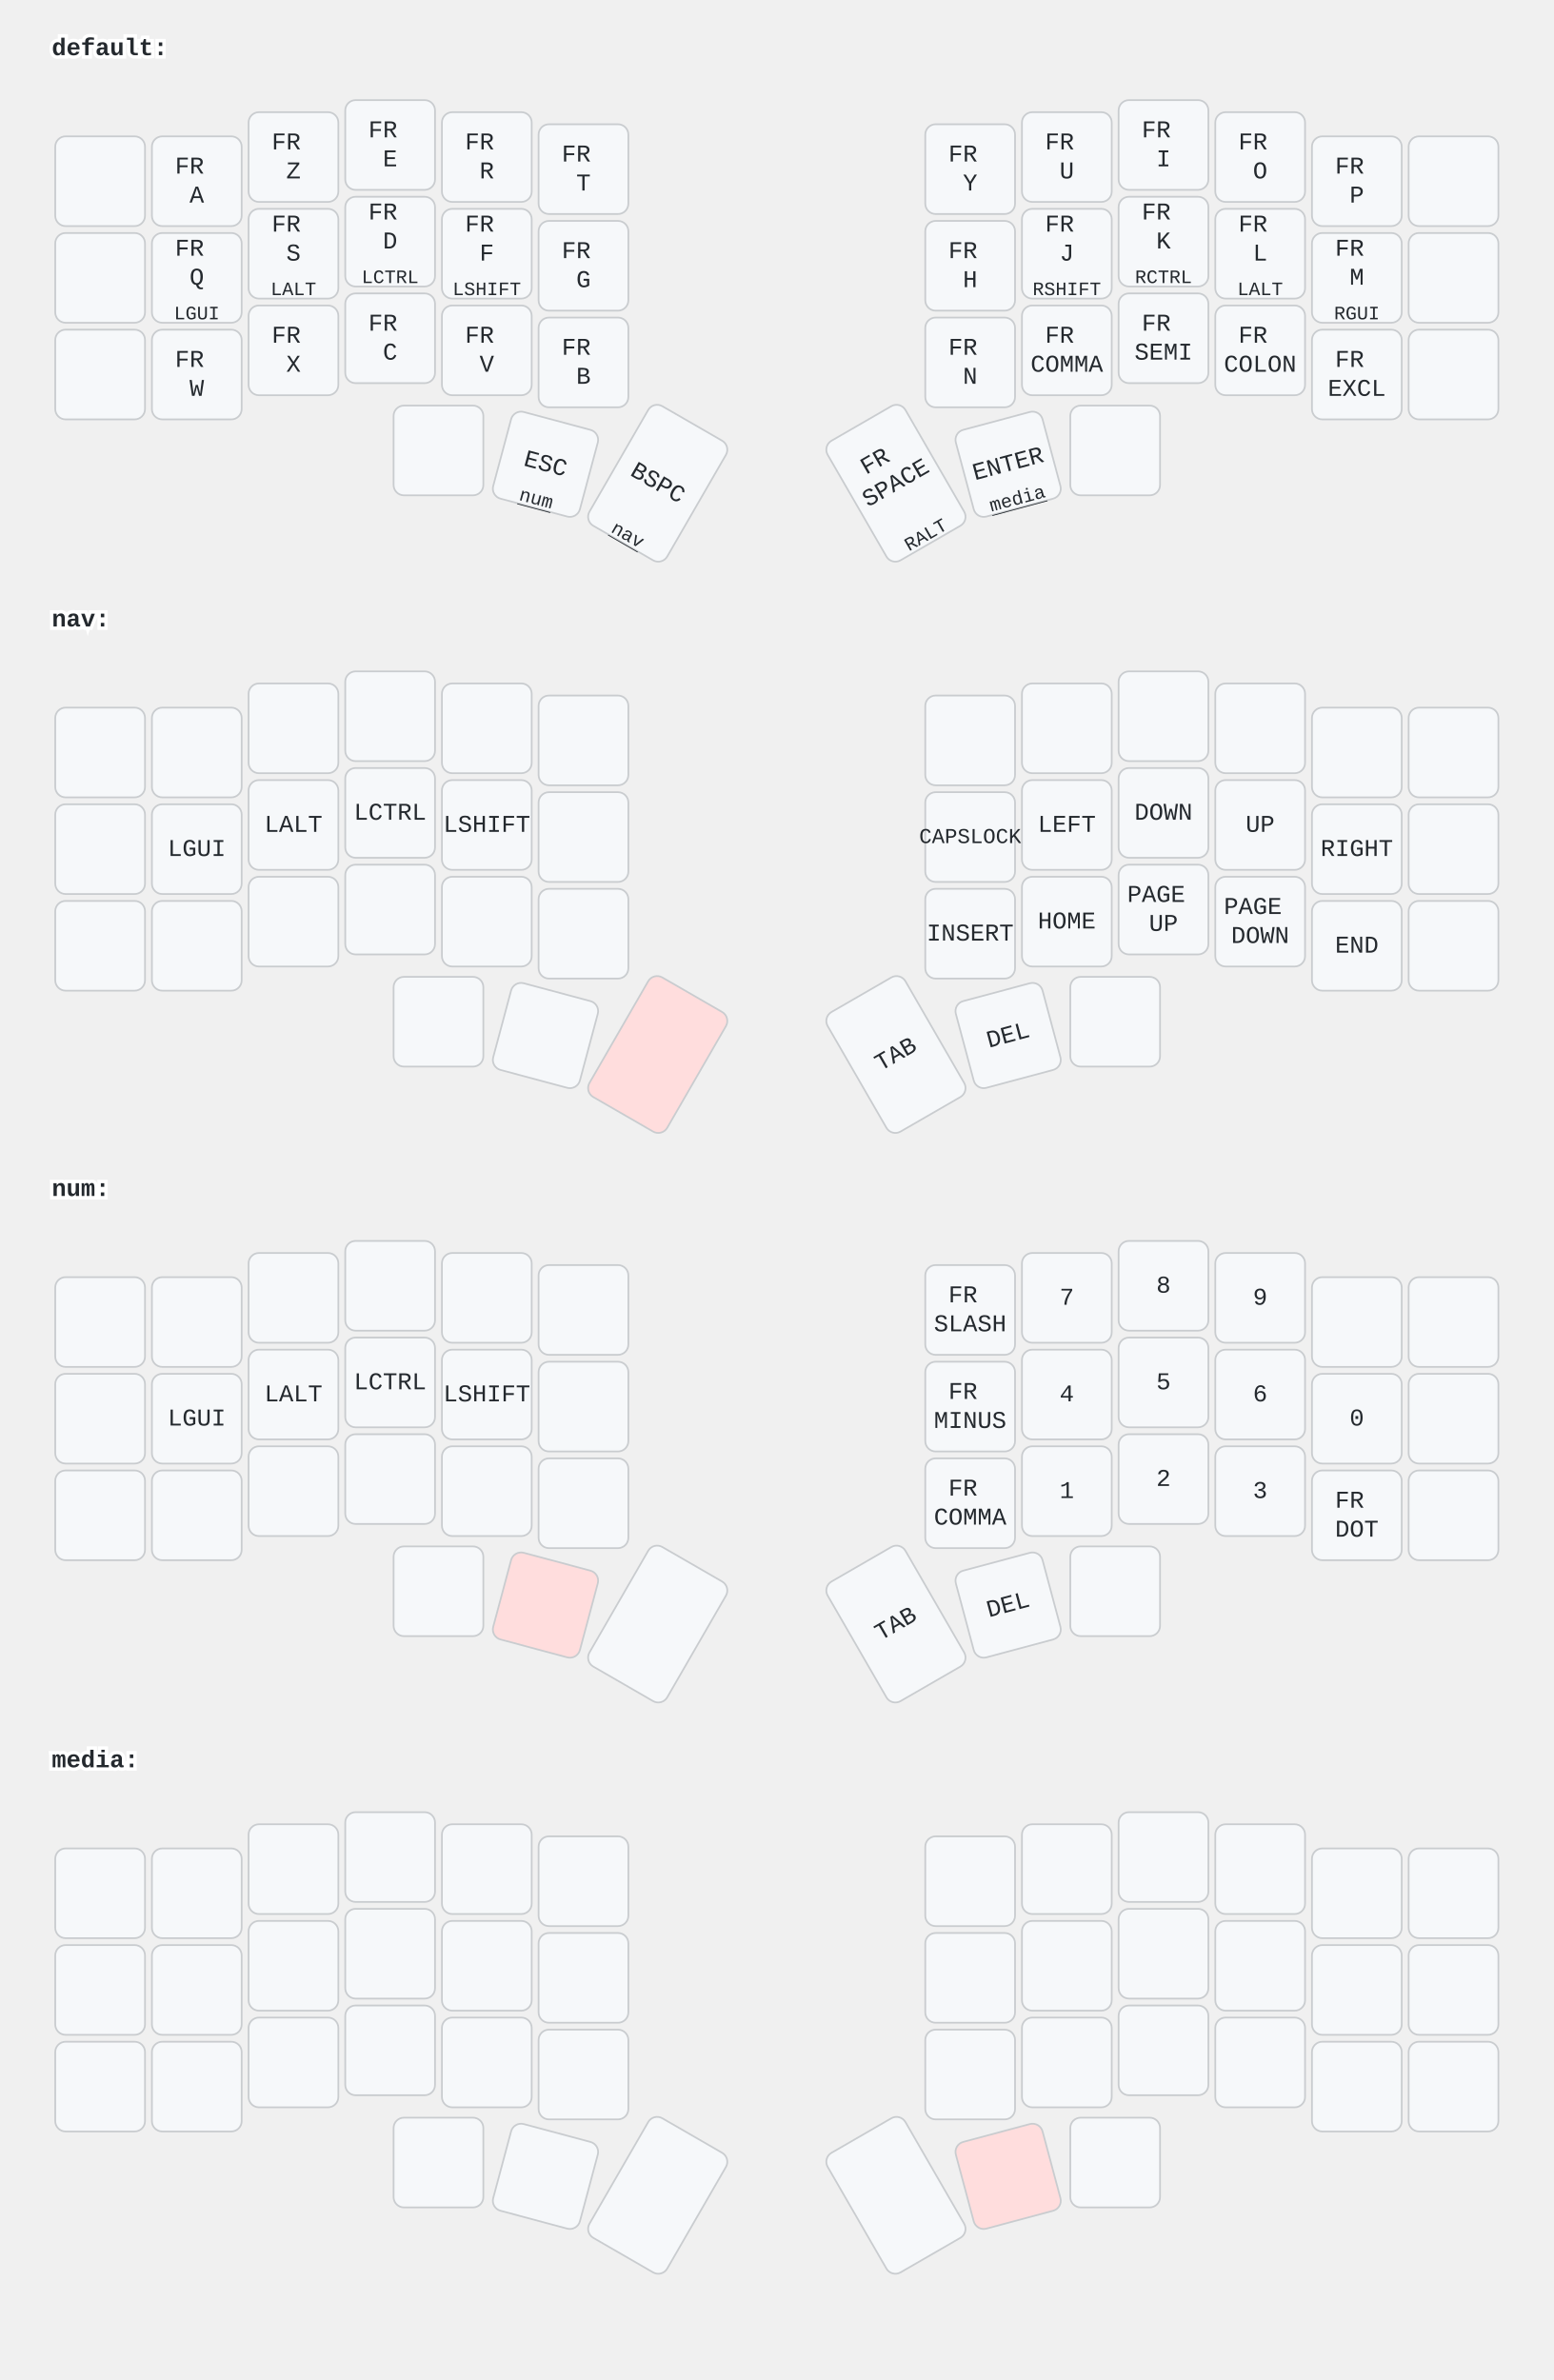
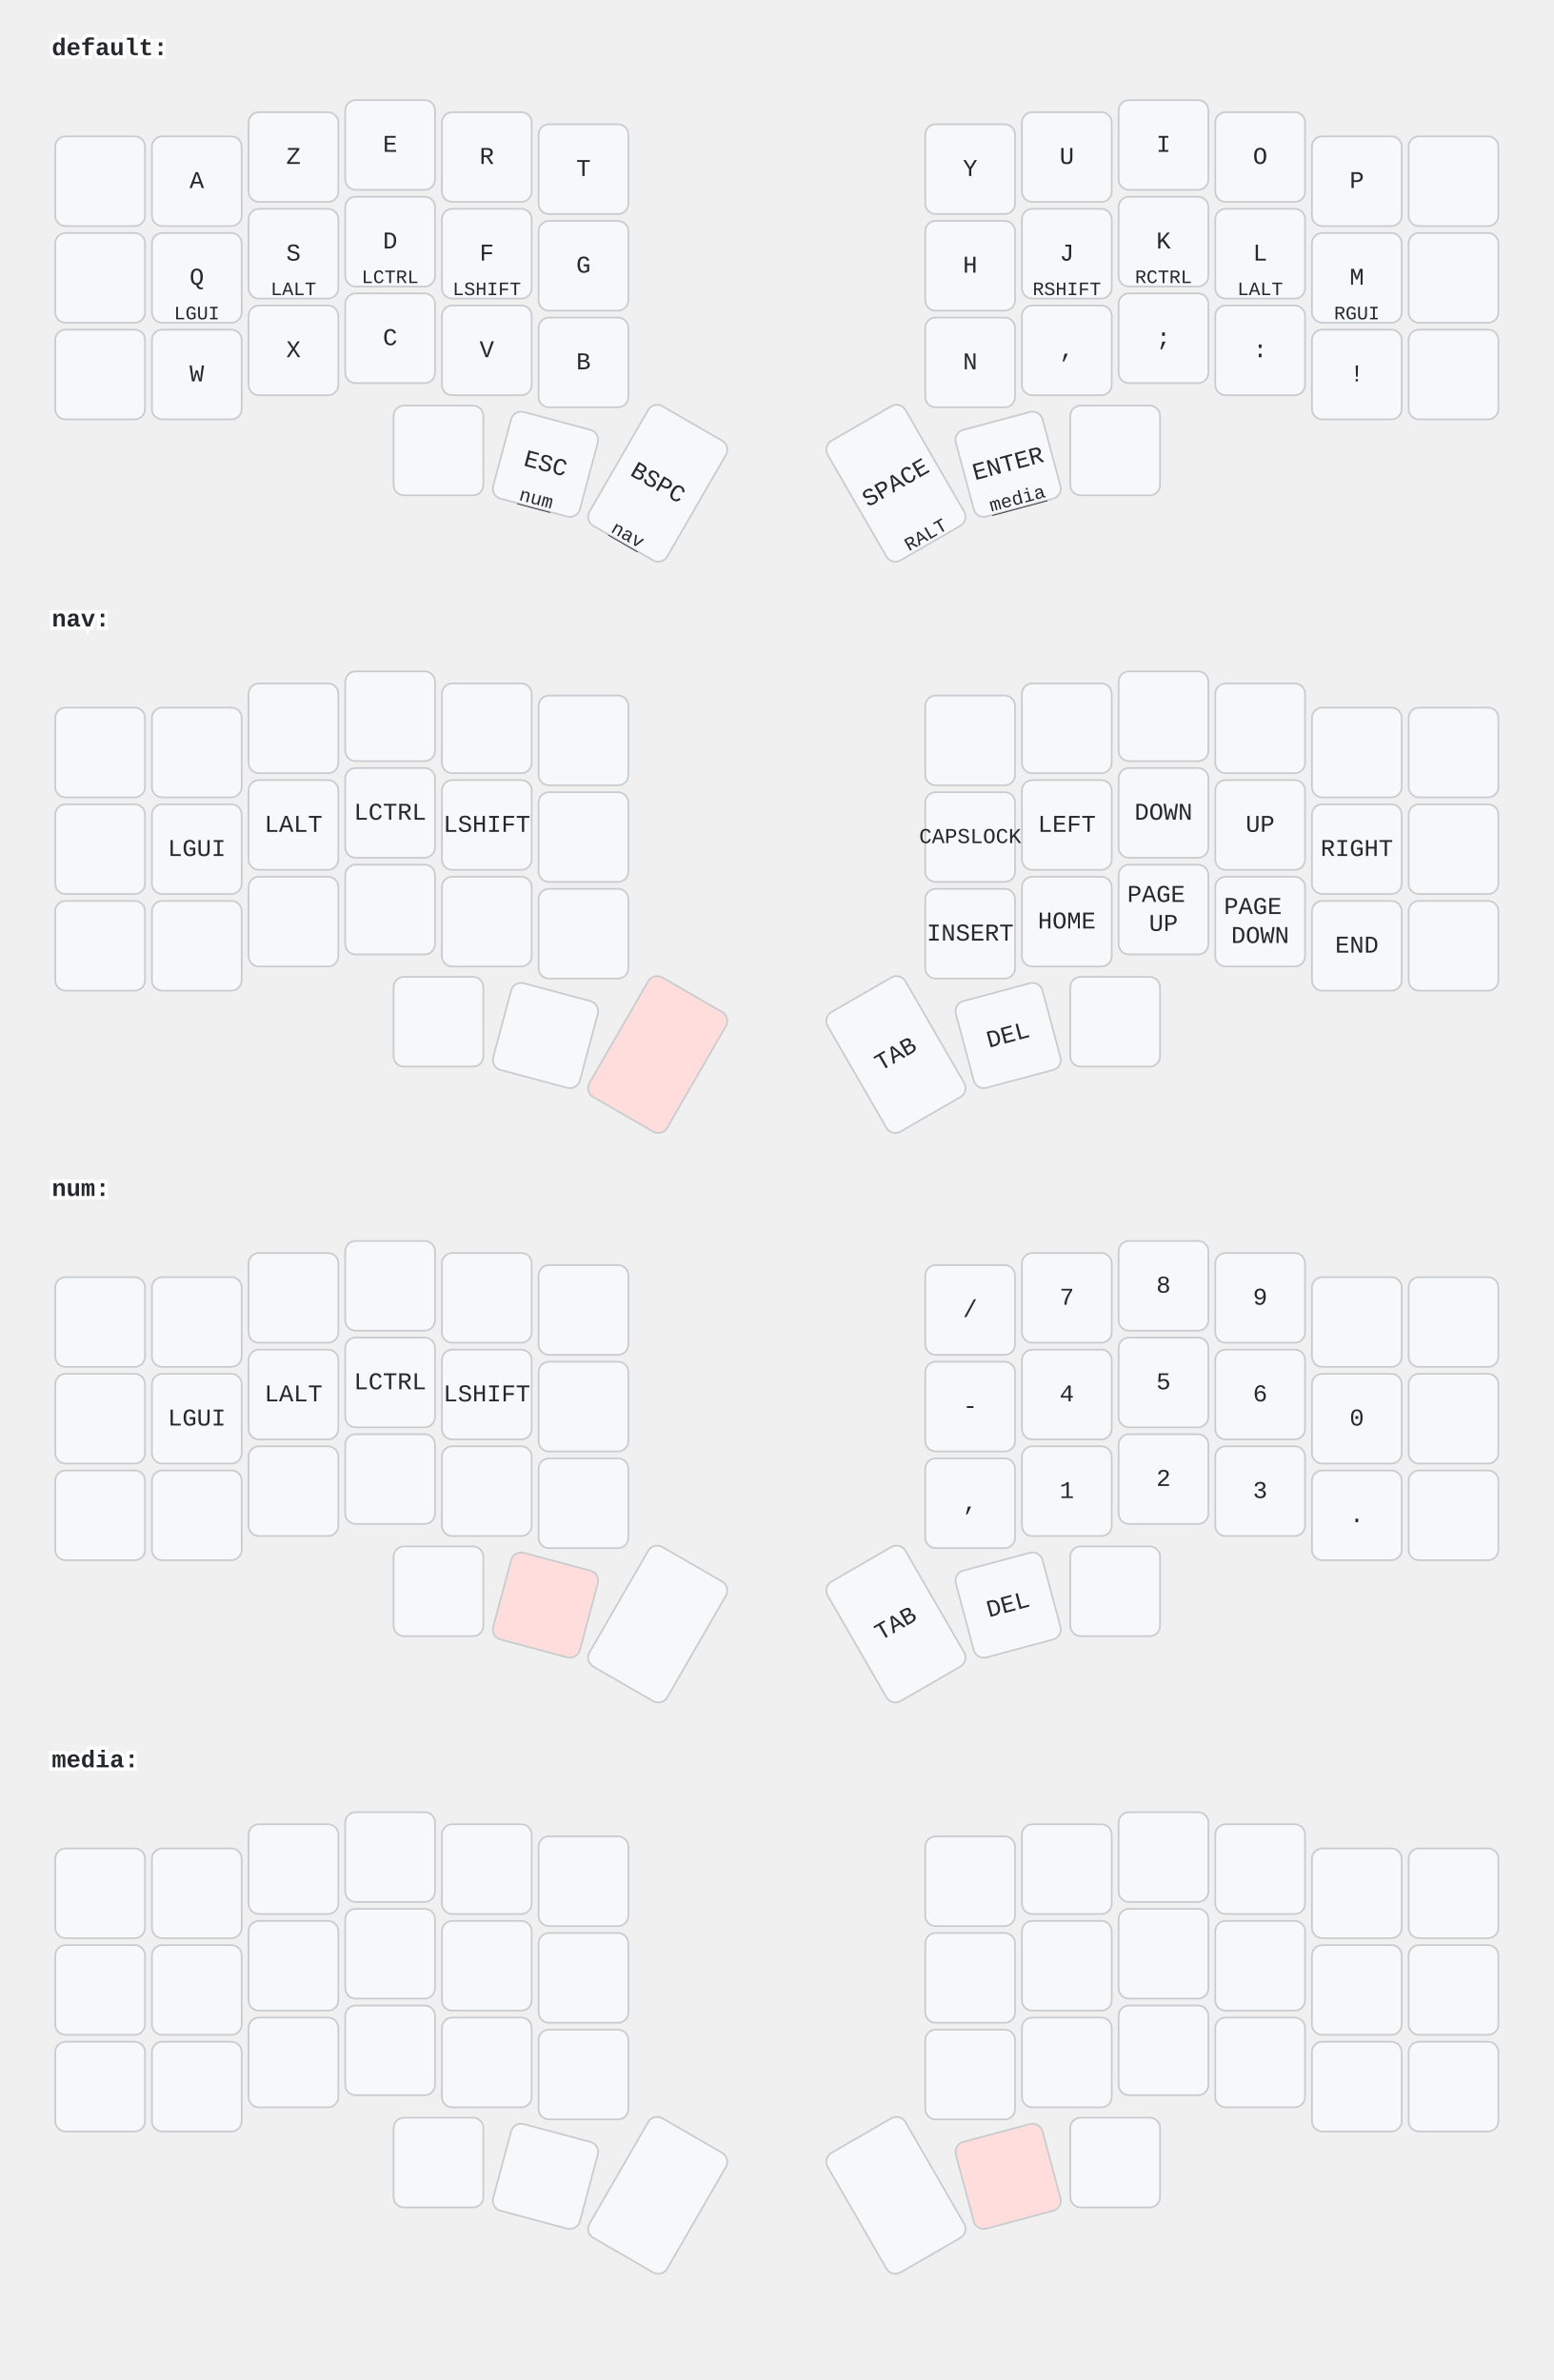
<svg xmlns="http://www.w3.org/2000/svg" width="900" height="1379" viewBox="0 0 900 1379" class="keymap">
  <style>/* inherit to force styles through use tags */
svg path {
    fill: inherit;
}

/* font and background color specifications */
svg.keymap {
    font-family: SFMono-Regular,Consolas,Liberation Mono,Menlo,monospace;
    font-size: 14px;
    font-kerning: normal;
    text-rendering: optimizeLegibility;
    fill: #24292e;
}

/* default key styling */
rect.key {
    fill: #f6f8fa;
}

rect.key, rect.combo {
    stroke: #c9cccf;
    stroke-width: 1;
}

/* default key side styling, only used is draw_key_sides is set */
rect.side {
    filter: brightness(90%);
}

/* color accent for combo boxes */
rect.combo, rect.combo-separate {
    fill: #cdf;
}

/* color accent for held keys */
rect.held, rect.combo.held {
    fill: #fdd;
}

/* color accent for ghost (optional) keys */
rect.ghost, rect.combo.ghost {
    stroke-dasharray: 4, 4;
    stroke-width: 2;
}

text {
    text-anchor: middle;
    dominant-baseline: middle;
}

/* styling for layer labels */
text.label {
    font-weight: bold;
    text-anchor: start;
    stroke: white;
    stroke-width: 4;
    paint-order: stroke;
}

/* styling for optional footer */
text.footer {
    text-anchor: end;
    dominant-baseline: auto;
    stroke: white;
    stroke-width: 4;
    paint-order: stroke;
}

/* styling for combo tap, and key non-tap label text */
text.combo, text.hold, text.shifted, text.left, text.right {
    font-size: 11px;
}

text.hold {
    text-anchor: middle;
    dominant-baseline: auto;
}

text.shifted {
    text-anchor: middle;
    dominant-baseline: hanging;
}

text.left {
    text-anchor: start;
}

text.right {
    text-anchor: end;
}

text.layer-activator {
    text-decoration: underline;
}

/* styling for hold/shifted label text in combo box */
text.combo.hold, text.combo.shifted, text.combo.left, text.combo.right {
    font-size: 8px;
}

/* lighter symbol for transparent keys */
text.trans {
    fill: #7b7e81;
}

/* styling for combo dendrons */
path.combo {
    stroke-width: 1;
    stroke: gray;
    fill: none;
}

/* Start Tabler Icons Cleanup */
/* cannot use height/width with glyphs */
.icon-tabler &gt; path {
    fill: inherit;
    stroke: inherit;
    stroke-width: 2;
}
/* hide tabler's default box */
.icon-tabler &gt; path[stroke="none"][fill="none"] {
    visibility: hidden;
}
/* End Tabler Icons Cleanup */
</style>
  <g transform="translate(30, 0)" class="layer-default">
    <text x="0" y="28" class="label" id="default">default:</text>
    <g transform="translate(0, 56)">
      <g transform="translate(28, 49)" class="key keypos-0">
        <rect rx="6" ry="6" x="-26" y="-26" width="52" height="52" class="key" />
      </g>
      <g transform="translate(84, 49)" class="key keypos-1">
        <rect rx="6" ry="6" x="-26" y="-26" width="52" height="52" class="key" />
-         <text x="0" y="0" class="key tap">
-           <tspan x="0" dy="-0.6em">FR</tspan>
-           <tspan x="0" dy="1.2em">A</tspan>
-         </text>
+         <text x="0" y="0" class="key tap">A</text>
      </g>
      <g transform="translate(140, 35)" class="key keypos-2">
        <rect rx="6" ry="6" x="-26" y="-26" width="52" height="52" class="key" />
-         <text x="0" y="0" class="key tap">
-           <tspan x="0" dy="-0.6em">FR</tspan>
-           <tspan x="0" dy="1.2em">Z</tspan>
-         </text>
+         <text x="0" y="0" class="key tap">Z</text>
      </g>
      <g transform="translate(196, 28)" class="key keypos-3">
        <rect rx="6" ry="6" x="-26" y="-26" width="52" height="52" class="key" />
-         <text x="0" y="0" class="key tap">
-           <tspan x="0" dy="-0.6em">FR</tspan>
-           <tspan x="0" dy="1.2em">E</tspan>
-         </text>
+         <text x="0" y="0" class="key tap">E</text>
      </g>
      <g transform="translate(252, 35)" class="key keypos-4">
        <rect rx="6" ry="6" x="-26" y="-26" width="52" height="52" class="key" />
-         <text x="0" y="0" class="key tap">
-           <tspan x="0" dy="-0.6em">FR</tspan>
-           <tspan x="0" dy="1.2em">R</tspan>
-         </text>
+         <text x="0" y="0" class="key tap">R</text>
      </g>
      <g transform="translate(308, 42)" class="key keypos-5">
        <rect rx="6" ry="6" x="-26" y="-26" width="52" height="52" class="key" />
-         <text x="0" y="0" class="key tap">
-           <tspan x="0" dy="-0.6em">FR</tspan>
-           <tspan x="0" dy="1.2em">T</tspan>
-         </text>
+         <text x="0" y="0" class="key tap">T</text>
      </g>
      <g transform="translate(532, 42)" class="key keypos-6">
        <rect rx="6" ry="6" x="-26" y="-26" width="52" height="52" class="key" />
-         <text x="0" y="0" class="key tap">
-           <tspan x="0" dy="-0.6em">FR</tspan>
-           <tspan x="0" dy="1.2em">Y</tspan>
-         </text>
+         <text x="0" y="0" class="key tap">Y</text>
      </g>
      <g transform="translate(588, 35)" class="key keypos-7">
        <rect rx="6" ry="6" x="-26" y="-26" width="52" height="52" class="key" />
-         <text x="0" y="0" class="key tap">
-           <tspan x="0" dy="-0.6em">FR</tspan>
-           <tspan x="0" dy="1.2em">U</tspan>
-         </text>
+         <text x="0" y="0" class="key tap">U</text>
      </g>
      <g transform="translate(644, 28)" class="key keypos-8">
        <rect rx="6" ry="6" x="-26" y="-26" width="52" height="52" class="key" />
-         <text x="0" y="0" class="key tap">
-           <tspan x="0" dy="-0.6em">FR</tspan>
-           <tspan x="0" dy="1.2em">I</tspan>
-         </text>
+         <text x="0" y="0" class="key tap">I</text>
      </g>
      <g transform="translate(700, 35)" class="key keypos-9">
        <rect rx="6" ry="6" x="-26" y="-26" width="52" height="52" class="key" />
-         <text x="0" y="0" class="key tap">
-           <tspan x="0" dy="-0.6em">FR</tspan>
-           <tspan x="0" dy="1.2em">O</tspan>
-         </text>
+         <text x="0" y="0" class="key tap">O</text>
      </g>
      <g transform="translate(756, 49)" class="key keypos-10">
        <rect rx="6" ry="6" x="-26" y="-26" width="52" height="52" class="key" />
-         <text x="0" y="0" class="key tap">
-           <tspan x="0" dy="-0.6em">FR</tspan>
-           <tspan x="0" dy="1.2em">P</tspan>
-         </text>
+         <text x="0" y="0" class="key tap">P</text>
      </g>
      <g transform="translate(812, 49)" class="key keypos-11">
        <rect rx="6" ry="6" x="-26" y="-26" width="52" height="52" class="key" />
      </g>
      <g transform="translate(28, 105)" class="key keypos-12">
        <rect rx="6" ry="6" x="-26" y="-26" width="52" height="52" class="key" />
      </g>
      <g transform="translate(84, 105)" class="key keypos-13">
        <rect rx="6" ry="6" x="-26" y="-26" width="52" height="52" class="key" />
-         <text x="0" y="0" class="key tap">
-           <tspan x="0" dy="-1.2em">FR</tspan>
-           <tspan x="0" dy="1.2em">Q</tspan>
-         </text>
+         <text x="0" y="0" class="key tap">Q</text>
        <text x="0" y="24" class="key hold">LGUI</text>
      </g>
      <g transform="translate(140, 91)" class="key keypos-14">
        <rect rx="6" ry="6" x="-26" y="-26" width="52" height="52" class="key" />
-         <text x="0" y="0" class="key tap">
-           <tspan x="0" dy="-1.2em">FR</tspan>
-           <tspan x="0" dy="1.2em">S</tspan>
-         </text>
+         <text x="0" y="0" class="key tap">S</text>
        <text x="0" y="24" class="key hold">LALT</text>
      </g>
      <g transform="translate(196, 84)" class="key keypos-15">
        <rect rx="6" ry="6" x="-26" y="-26" width="52" height="52" class="key" />
-         <text x="0" y="0" class="key tap">
-           <tspan x="0" dy="-1.2em">FR</tspan>
-           <tspan x="0" dy="1.2em">D</tspan>
-         </text>
+         <text x="0" y="0" class="key tap">D</text>
        <text x="0" y="24" class="key hold">LCTRL</text>
      </g>
      <g transform="translate(252, 91)" class="key keypos-16">
        <rect rx="6" ry="6" x="-26" y="-26" width="52" height="52" class="key" />
-         <text x="0" y="0" class="key tap">
-           <tspan x="0" dy="-1.2em">FR</tspan>
-           <tspan x="0" dy="1.2em">F</tspan>
-         </text>
+         <text x="0" y="0" class="key tap">F</text>
        <text x="0" y="24" class="key hold">LSHIFT</text>
      </g>
      <g transform="translate(308, 98)" class="key keypos-17">
        <rect rx="6" ry="6" x="-26" y="-26" width="52" height="52" class="key" />
-         <text x="0" y="0" class="key tap">
-           <tspan x="0" dy="-0.6em">FR</tspan>
-           <tspan x="0" dy="1.2em">G</tspan>
-         </text>
+         <text x="0" y="0" class="key tap">G</text>
      </g>
      <g transform="translate(532, 98)" class="key keypos-18">
        <rect rx="6" ry="6" x="-26" y="-26" width="52" height="52" class="key" />
-         <text x="0" y="0" class="key tap">
-           <tspan x="0" dy="-0.6em">FR</tspan>
-           <tspan x="0" dy="1.2em">H</tspan>
-         </text>
+         <text x="0" y="0" class="key tap">H</text>
      </g>
      <g transform="translate(588, 91)" class="key keypos-19">
        <rect rx="6" ry="6" x="-26" y="-26" width="52" height="52" class="key" />
-         <text x="0" y="0" class="key tap">
-           <tspan x="0" dy="-1.2em">FR</tspan>
-           <tspan x="0" dy="1.2em">J</tspan>
-         </text>
+         <text x="0" y="0" class="key tap">J</text>
        <text x="0" y="24" class="key hold">RSHIFT</text>
      </g>
      <g transform="translate(644, 84)" class="key keypos-20">
        <rect rx="6" ry="6" x="-26" y="-26" width="52" height="52" class="key" />
-         <text x="0" y="0" class="key tap">
-           <tspan x="0" dy="-1.2em">FR</tspan>
-           <tspan x="0" dy="1.2em">K</tspan>
-         </text>
+         <text x="0" y="0" class="key tap">K</text>
        <text x="0" y="24" class="key hold">RCTRL</text>
      </g>
      <g transform="translate(700, 91)" class="key keypos-21">
        <rect rx="6" ry="6" x="-26" y="-26" width="52" height="52" class="key" />
-         <text x="0" y="0" class="key tap">
-           <tspan x="0" dy="-1.2em">FR</tspan>
-           <tspan x="0" dy="1.2em">L</tspan>
-         </text>
+         <text x="0" y="0" class="key tap">L</text>
        <text x="0" y="24" class="key hold">LALT</text>
      </g>
      <g transform="translate(756, 105)" class="key keypos-22">
        <rect rx="6" ry="6" x="-26" y="-26" width="52" height="52" class="key" />
-         <text x="0" y="0" class="key tap">
-           <tspan x="0" dy="-1.2em">FR</tspan>
-           <tspan x="0" dy="1.2em">M</tspan>
-         </text>
+         <text x="0" y="0" class="key tap">M</text>
        <text x="0" y="24" class="key hold">RGUI</text>
      </g>
      <g transform="translate(812, 105)" class="key keypos-23">
        <rect rx="6" ry="6" x="-26" y="-26" width="52" height="52" class="key" />
      </g>
      <g transform="translate(28, 161)" class="key keypos-24">
        <rect rx="6" ry="6" x="-26" y="-26" width="52" height="52" class="key" />
      </g>
      <g transform="translate(84, 161)" class="key keypos-25">
        <rect rx="6" ry="6" x="-26" y="-26" width="52" height="52" class="key" />
-         <text x="0" y="0" class="key tap">
-           <tspan x="0" dy="-0.6em">FR</tspan>
-           <tspan x="0" dy="1.2em">W</tspan>
-         </text>
+         <text x="0" y="0" class="key tap">W</text>
      </g>
      <g transform="translate(140, 147)" class="key keypos-26">
        <rect rx="6" ry="6" x="-26" y="-26" width="52" height="52" class="key" />
-         <text x="0" y="0" class="key tap">
-           <tspan x="0" dy="-0.6em">FR</tspan>
-           <tspan x="0" dy="1.2em">X</tspan>
-         </text>
+         <text x="0" y="0" class="key tap">X</text>
      </g>
      <g transform="translate(196, 140)" class="key keypos-27">
        <rect rx="6" ry="6" x="-26" y="-26" width="52" height="52" class="key" />
-         <text x="0" y="0" class="key tap">
-           <tspan x="0" dy="-0.6em">FR</tspan>
-           <tspan x="0" dy="1.2em">C</tspan>
-         </text>
+         <text x="0" y="0" class="key tap">C</text>
      </g>
      <g transform="translate(252, 147)" class="key keypos-28">
        <rect rx="6" ry="6" x="-26" y="-26" width="52" height="52" class="key" />
-         <text x="0" y="0" class="key tap">
-           <tspan x="0" dy="-0.6em">FR</tspan>
-           <tspan x="0" dy="1.2em">V</tspan>
-         </text>
+         <text x="0" y="0" class="key tap">V</text>
      </g>
      <g transform="translate(308, 154)" class="key keypos-29">
        <rect rx="6" ry="6" x="-26" y="-26" width="52" height="52" class="key" />
-         <text x="0" y="0" class="key tap">
-           <tspan x="0" dy="-0.6em">FR</tspan>
-           <tspan x="0" dy="1.2em">B</tspan>
-         </text>
+         <text x="0" y="0" class="key tap">B</text>
      </g>
      <g transform="translate(532, 154)" class="key keypos-30">
        <rect rx="6" ry="6" x="-26" y="-26" width="52" height="52" class="key" />
-         <text x="0" y="0" class="key tap">
-           <tspan x="0" dy="-0.6em">FR</tspan>
-           <tspan x="0" dy="1.2em">N</tspan>
-         </text>
+         <text x="0" y="0" class="key tap">N</text>
      </g>
      <g transform="translate(588, 147)" class="key keypos-31">
        <rect rx="6" ry="6" x="-26" y="-26" width="52" height="52" class="key" />
-         <text x="0" y="0" class="key tap">
-           <tspan x="0" dy="-0.6em">FR</tspan>
-           <tspan x="0" dy="1.2em">COMMA</tspan>
-         </text>
+         <text x="0" y="0" class="key tap">,</text>
      </g>
      <g transform="translate(644, 140)" class="key keypos-32">
        <rect rx="6" ry="6" x="-26" y="-26" width="52" height="52" class="key" />
-         <text x="0" y="0" class="key tap">
-           <tspan x="0" dy="-0.6em">FR</tspan>
-           <tspan x="0" dy="1.2em">SEMI</tspan>
-         </text>
+         <text x="0" y="0" class="key tap">;</text>
      </g>
      <g transform="translate(700, 147)" class="key keypos-33">
        <rect rx="6" ry="6" x="-26" y="-26" width="52" height="52" class="key" />
-         <text x="0" y="0" class="key tap">
-           <tspan x="0" dy="-0.6em">FR</tspan>
-           <tspan x="0" dy="1.2em">COLON</tspan>
-         </text>
+         <text x="0" y="0" class="key tap">:</text>
      </g>
      <g transform="translate(756, 161)" class="key keypos-34">
        <rect rx="6" ry="6" x="-26" y="-26" width="52" height="52" class="key" />
-         <text x="0" y="0" class="key tap">
-           <tspan x="0" dy="-0.6em">FR</tspan>
-           <tspan x="0" dy="1.2em">EXCL</tspan>
-         </text>
+         <text x="0" y="0" class="key tap">!</text>
      </g>
      <g transform="translate(812, 161)" class="key keypos-35">
        <rect rx="6" ry="6" x="-26" y="-26" width="52" height="52" class="key" />
      </g>
      <g transform="translate(224, 205)" class="key keypos-36">
        <rect rx="6" ry="6" x="-26" y="-26" width="52" height="52" class="key" />
      </g>
      <g transform="translate(286, 213) rotate(15.0)" class="key keypos-37">
        <rect rx="6" ry="6" x="-26" y="-26" width="52" height="52" class="key" />
        <text x="0" y="0" class="key tap">ESC</text>
        <a href="#num">
          <text x="0" y="24" class="key hold layer-activator">num</text>
        </a>
      </g>
      <g transform="translate(351, 224) rotate(30.0)" class="key keypos-38">
        <rect rx="6" ry="6" x="-26" y="-40" width="52" height="80" class="key" />
        <text x="0" y="0" class="key tap">BSPC</text>
        <a href="#nav">
          <text x="0" y="38" class="key hold layer-activator">nav</text>
        </a>
      </g>
      <g transform="translate(489, 224) rotate(-30.0)" class="key keypos-39">
        <rect rx="6" ry="6" x="-26" y="-40" width="52" height="80" class="key" />
-         <text x="0" y="0" class="key tap">
-           <tspan x="0" dy="-1.2em">FR</tspan>
-           <tspan x="0" dy="1.2em">SPACE</tspan>
-         </text>
+         <text x="0" y="0" class="key tap">SPACE</text>
        <text x="0" y="38" class="key hold">RALT</text>
      </g>
      <g transform="translate(554, 213) rotate(-15.0)" class="key keypos-40">
        <rect rx="6" ry="6" x="-26" y="-26" width="52" height="52" class="key" />
        <text x="0" y="0" class="key tap">ENTER</text>
        <a href="#media">
          <text x="0" y="24" class="key hold layer-activator">media</text>
        </a>
      </g>
      <g transform="translate(616, 205)" class="key keypos-41">
        <rect rx="6" ry="6" x="-26" y="-26" width="52" height="52" class="key" />
      </g>
    </g>
  </g>
  <g transform="translate(30, 331)" class="layer-nav">
    <text x="0" y="28" class="label" id="nav">nav:</text>
    <g transform="translate(0, 56)">
      <g transform="translate(28, 49)" class="key keypos-0">
        <rect rx="6" ry="6" x="-26" y="-26" width="52" height="52" class="key" />
      </g>
      <g transform="translate(84, 49)" class="key keypos-1">
        <rect rx="6" ry="6" x="-26" y="-26" width="52" height="52" class="key" />
      </g>
      <g transform="translate(140, 35)" class="key keypos-2">
        <rect rx="6" ry="6" x="-26" y="-26" width="52" height="52" class="key" />
      </g>
      <g transform="translate(196, 28)" class="key keypos-3">
        <rect rx="6" ry="6" x="-26" y="-26" width="52" height="52" class="key" />
      </g>
      <g transform="translate(252, 35)" class="key keypos-4">
        <rect rx="6" ry="6" x="-26" y="-26" width="52" height="52" class="key" />
      </g>
      <g transform="translate(308, 42)" class="key keypos-5">
        <rect rx="6" ry="6" x="-26" y="-26" width="52" height="52" class="key" />
      </g>
      <g transform="translate(532, 42)" class="key keypos-6">
        <rect rx="6" ry="6" x="-26" y="-26" width="52" height="52" class="key" />
      </g>
      <g transform="translate(588, 35)" class="key keypos-7">
        <rect rx="6" ry="6" x="-26" y="-26" width="52" height="52" class="key" />
      </g>
      <g transform="translate(644, 28)" class="key keypos-8">
        <rect rx="6" ry="6" x="-26" y="-26" width="52" height="52" class="key" />
      </g>
      <g transform="translate(700, 35)" class="key keypos-9">
        <rect rx="6" ry="6" x="-26" y="-26" width="52" height="52" class="key" />
      </g>
      <g transform="translate(756, 49)" class="key keypos-10">
        <rect rx="6" ry="6" x="-26" y="-26" width="52" height="52" class="key" />
      </g>
      <g transform="translate(812, 49)" class="key keypos-11">
        <rect rx="6" ry="6" x="-26" y="-26" width="52" height="52" class="key" />
      </g>
      <g transform="translate(28, 105)" class="key keypos-12">
        <rect rx="6" ry="6" x="-26" y="-26" width="52" height="52" class="key" />
      </g>
      <g transform="translate(84, 105)" class="key keypos-13">
        <rect rx="6" ry="6" x="-26" y="-26" width="52" height="52" class="key" />
        <text x="0" y="0" class="key tap">LGUI</text>
      </g>
      <g transform="translate(140, 91)" class="key keypos-14">
        <rect rx="6" ry="6" x="-26" y="-26" width="52" height="52" class="key" />
        <text x="0" y="0" class="key tap">LALT</text>
      </g>
      <g transform="translate(196, 84)" class="key keypos-15">
        <rect rx="6" ry="6" x="-26" y="-26" width="52" height="52" class="key" />
        <text x="0" y="0" class="key tap">LCTRL</text>
      </g>
      <g transform="translate(252, 91)" class="key keypos-16">
        <rect rx="6" ry="6" x="-26" y="-26" width="52" height="52" class="key" />
        <text x="0" y="0" class="key tap">LSHIFT</text>
      </g>
      <g transform="translate(308, 98)" class="key keypos-17">
        <rect rx="6" ry="6" x="-26" y="-26" width="52" height="52" class="key" />
      </g>
      <g transform="translate(532, 98)" class="key keypos-18">
        <rect rx="6" ry="6" x="-26" y="-26" width="52" height="52" class="key" />
        <text x="0" y="0" class="key tap">
          <tspan style="font-size: 88%">CAPSLOCK</tspan>
        </text>
      </g>
      <g transform="translate(588, 91)" class="key keypos-19">
        <rect rx="6" ry="6" x="-26" y="-26" width="52" height="52" class="key" />
        <text x="0" y="0" class="key tap">LEFT</text>
      </g>
      <g transform="translate(644, 84)" class="key keypos-20">
        <rect rx="6" ry="6" x="-26" y="-26" width="52" height="52" class="key" />
        <text x="0" y="0" class="key tap">DOWN</text>
      </g>
      <g transform="translate(700, 91)" class="key keypos-21">
        <rect rx="6" ry="6" x="-26" y="-26" width="52" height="52" class="key" />
        <text x="0" y="0" class="key tap">UP</text>
      </g>
      <g transform="translate(756, 105)" class="key keypos-22">
        <rect rx="6" ry="6" x="-26" y="-26" width="52" height="52" class="key" />
        <text x="0" y="0" class="key tap">RIGHT</text>
      </g>
      <g transform="translate(812, 105)" class="key keypos-23">
        <rect rx="6" ry="6" x="-26" y="-26" width="52" height="52" class="key" />
      </g>
      <g transform="translate(28, 161)" class="key keypos-24">
        <rect rx="6" ry="6" x="-26" y="-26" width="52" height="52" class="key" />
      </g>
      <g transform="translate(84, 161)" class="key keypos-25">
        <rect rx="6" ry="6" x="-26" y="-26" width="52" height="52" class="key" />
      </g>
      <g transform="translate(140, 147)" class="key keypos-26">
        <rect rx="6" ry="6" x="-26" y="-26" width="52" height="52" class="key" />
      </g>
      <g transform="translate(196, 140)" class="key keypos-27">
        <rect rx="6" ry="6" x="-26" y="-26" width="52" height="52" class="key" />
      </g>
      <g transform="translate(252, 147)" class="key keypos-28">
        <rect rx="6" ry="6" x="-26" y="-26" width="52" height="52" class="key" />
      </g>
      <g transform="translate(308, 154)" class="key keypos-29">
        <rect rx="6" ry="6" x="-26" y="-26" width="52" height="52" class="key" />
      </g>
      <g transform="translate(532, 154)" class="key keypos-30">
        <rect rx="6" ry="6" x="-26" y="-26" width="52" height="52" class="key" />
        <text x="0" y="0" class="key tap">INSERT</text>
      </g>
      <g transform="translate(588, 147)" class="key keypos-31">
        <rect rx="6" ry="6" x="-26" y="-26" width="52" height="52" class="key" />
        <text x="0" y="0" class="key tap">HOME</text>
      </g>
      <g transform="translate(644, 140)" class="key keypos-32">
        <rect rx="6" ry="6" x="-26" y="-26" width="52" height="52" class="key" />
        <text x="0" y="0" class="key tap">
          <tspan x="0" dy="-0.6em">PAGE</tspan>
          <tspan x="0" dy="1.2em">UP</tspan>
        </text>
      </g>
      <g transform="translate(700, 147)" class="key keypos-33">
        <rect rx="6" ry="6" x="-26" y="-26" width="52" height="52" class="key" />
        <text x="0" y="0" class="key tap">
          <tspan x="0" dy="-0.6em">PAGE</tspan>
          <tspan x="0" dy="1.2em">DOWN</tspan>
        </text>
      </g>
      <g transform="translate(756, 161)" class="key keypos-34">
        <rect rx="6" ry="6" x="-26" y="-26" width="52" height="52" class="key" />
        <text x="0" y="0" class="key tap">END</text>
      </g>
      <g transform="translate(812, 161)" class="key keypos-35">
        <rect rx="6" ry="6" x="-26" y="-26" width="52" height="52" class="key" />
      </g>
      <g transform="translate(224, 205)" class="key keypos-36">
        <rect rx="6" ry="6" x="-26" y="-26" width="52" height="52" class="key" />
      </g>
      <g transform="translate(286, 213) rotate(15.0)" class="key keypos-37">
        <rect rx="6" ry="6" x="-26" y="-26" width="52" height="52" class="key" />
      </g>
      <g transform="translate(351, 224) rotate(30.0)" class="key held keypos-38">
        <rect rx="6" ry="6" x="-26" y="-40" width="52" height="80" class="key held" />
      </g>
      <g transform="translate(489, 224) rotate(-30.0)" class="key keypos-39">
        <rect rx="6" ry="6" x="-26" y="-40" width="52" height="80" class="key" />
        <text x="0" y="0" class="key tap">TAB</text>
      </g>
      <g transform="translate(554, 213) rotate(-15.0)" class="key keypos-40">
        <rect rx="6" ry="6" x="-26" y="-26" width="52" height="52" class="key" />
        <text x="0" y="0" class="key tap">DEL</text>
      </g>
      <g transform="translate(616, 205)" class="key keypos-41">
        <rect rx="6" ry="6" x="-26" y="-26" width="52" height="52" class="key" />
      </g>
    </g>
  </g>
  <g transform="translate(30, 661)" class="layer-num">
    <text x="0" y="28" class="label" id="num">num:</text>
    <g transform="translate(0, 56)">
      <g transform="translate(28, 49)" class="key keypos-0">
        <rect rx="6" ry="6" x="-26" y="-26" width="52" height="52" class="key" />
      </g>
      <g transform="translate(84, 49)" class="key keypos-1">
        <rect rx="6" ry="6" x="-26" y="-26" width="52" height="52" class="key" />
      </g>
      <g transform="translate(140, 35)" class="key keypos-2">
        <rect rx="6" ry="6" x="-26" y="-26" width="52" height="52" class="key" />
      </g>
      <g transform="translate(196, 28)" class="key keypos-3">
        <rect rx="6" ry="6" x="-26" y="-26" width="52" height="52" class="key" />
      </g>
      <g transform="translate(252, 35)" class="key keypos-4">
        <rect rx="6" ry="6" x="-26" y="-26" width="52" height="52" class="key" />
      </g>
      <g transform="translate(308, 42)" class="key keypos-5">
        <rect rx="6" ry="6" x="-26" y="-26" width="52" height="52" class="key" />
      </g>
      <g transform="translate(532, 42)" class="key keypos-6">
        <rect rx="6" ry="6" x="-26" y="-26" width="52" height="52" class="key" />
-         <text x="0" y="0" class="key tap">
-           <tspan x="0" dy="-0.6em">FR</tspan>
-           <tspan x="0" dy="1.2em">SLASH</tspan>
-         </text>
+         <text x="0" y="0" class="key tap">/</text>
      </g>
      <g transform="translate(588, 35)" class="key keypos-7">
        <rect rx="6" ry="6" x="-26" y="-26" width="52" height="52" class="key" />
        <text x="0" y="0" class="key tap">7</text>
      </g>
      <g transform="translate(644, 28)" class="key keypos-8">
        <rect rx="6" ry="6" x="-26" y="-26" width="52" height="52" class="key" />
        <text x="0" y="0" class="key tap">8</text>
      </g>
      <g transform="translate(700, 35)" class="key keypos-9">
        <rect rx="6" ry="6" x="-26" y="-26" width="52" height="52" class="key" />
        <text x="0" y="0" class="key tap">9</text>
      </g>
      <g transform="translate(756, 49)" class="key keypos-10">
        <rect rx="6" ry="6" x="-26" y="-26" width="52" height="52" class="key" />
      </g>
      <g transform="translate(812, 49)" class="key keypos-11">
        <rect rx="6" ry="6" x="-26" y="-26" width="52" height="52" class="key" />
      </g>
      <g transform="translate(28, 105)" class="key keypos-12">
        <rect rx="6" ry="6" x="-26" y="-26" width="52" height="52" class="key" />
      </g>
      <g transform="translate(84, 105)" class="key keypos-13">
        <rect rx="6" ry="6" x="-26" y="-26" width="52" height="52" class="key" />
        <text x="0" y="0" class="key tap">LGUI</text>
      </g>
      <g transform="translate(140, 91)" class="key keypos-14">
        <rect rx="6" ry="6" x="-26" y="-26" width="52" height="52" class="key" />
        <text x="0" y="0" class="key tap">LALT</text>
      </g>
      <g transform="translate(196, 84)" class="key keypos-15">
        <rect rx="6" ry="6" x="-26" y="-26" width="52" height="52" class="key" />
        <text x="0" y="0" class="key tap">LCTRL</text>
      </g>
      <g transform="translate(252, 91)" class="key keypos-16">
        <rect rx="6" ry="6" x="-26" y="-26" width="52" height="52" class="key" />
        <text x="0" y="0" class="key tap">LSHIFT</text>
      </g>
      <g transform="translate(308, 98)" class="key keypos-17">
        <rect rx="6" ry="6" x="-26" y="-26" width="52" height="52" class="key" />
      </g>
      <g transform="translate(532, 98)" class="key keypos-18">
        <rect rx="6" ry="6" x="-26" y="-26" width="52" height="52" class="key" />
-         <text x="0" y="0" class="key tap">
-           <tspan x="0" dy="-0.6em">FR</tspan>
-           <tspan x="0" dy="1.2em">MINUS</tspan>
-         </text>
+         <text x="0" y="0" class="key tap">-</text>
      </g>
      <g transform="translate(588, 91)" class="key keypos-19">
        <rect rx="6" ry="6" x="-26" y="-26" width="52" height="52" class="key" />
        <text x="0" y="0" class="key tap">4</text>
      </g>
      <g transform="translate(644, 84)" class="key keypos-20">
        <rect rx="6" ry="6" x="-26" y="-26" width="52" height="52" class="key" />
        <text x="0" y="0" class="key tap">5</text>
      </g>
      <g transform="translate(700, 91)" class="key keypos-21">
        <rect rx="6" ry="6" x="-26" y="-26" width="52" height="52" class="key" />
        <text x="0" y="0" class="key tap">6</text>
      </g>
      <g transform="translate(756, 105)" class="key keypos-22">
        <rect rx="6" ry="6" x="-26" y="-26" width="52" height="52" class="key" />
        <text x="0" y="0" class="key tap">0</text>
      </g>
      <g transform="translate(812, 105)" class="key keypos-23">
        <rect rx="6" ry="6" x="-26" y="-26" width="52" height="52" class="key" />
      </g>
      <g transform="translate(28, 161)" class="key keypos-24">
        <rect rx="6" ry="6" x="-26" y="-26" width="52" height="52" class="key" />
      </g>
      <g transform="translate(84, 161)" class="key keypos-25">
        <rect rx="6" ry="6" x="-26" y="-26" width="52" height="52" class="key" />
      </g>
      <g transform="translate(140, 147)" class="key keypos-26">
        <rect rx="6" ry="6" x="-26" y="-26" width="52" height="52" class="key" />
      </g>
      <g transform="translate(196, 140)" class="key keypos-27">
        <rect rx="6" ry="6" x="-26" y="-26" width="52" height="52" class="key" />
      </g>
      <g transform="translate(252, 147)" class="key keypos-28">
        <rect rx="6" ry="6" x="-26" y="-26" width="52" height="52" class="key" />
      </g>
      <g transform="translate(308, 154)" class="key keypos-29">
        <rect rx="6" ry="6" x="-26" y="-26" width="52" height="52" class="key" />
      </g>
      <g transform="translate(532, 154)" class="key keypos-30">
        <rect rx="6" ry="6" x="-26" y="-26" width="52" height="52" class="key" />
-         <text x="0" y="0" class="key tap">
-           <tspan x="0" dy="-0.6em">FR</tspan>
-           <tspan x="0" dy="1.2em">COMMA</tspan>
-         </text>
+         <text x="0" y="0" class="key tap">,</text>
      </g>
      <g transform="translate(588, 147)" class="key keypos-31">
        <rect rx="6" ry="6" x="-26" y="-26" width="52" height="52" class="key" />
        <text x="0" y="0" class="key tap">1</text>
      </g>
      <g transform="translate(644, 140)" class="key keypos-32">
        <rect rx="6" ry="6" x="-26" y="-26" width="52" height="52" class="key" />
        <text x="0" y="0" class="key tap">2</text>
      </g>
      <g transform="translate(700, 147)" class="key keypos-33">
        <rect rx="6" ry="6" x="-26" y="-26" width="52" height="52" class="key" />
        <text x="0" y="0" class="key tap">3</text>
      </g>
      <g transform="translate(756, 161)" class="key keypos-34">
        <rect rx="6" ry="6" x="-26" y="-26" width="52" height="52" class="key" />
-         <text x="0" y="0" class="key tap">
-           <tspan x="0" dy="-0.6em">FR</tspan>
-           <tspan x="0" dy="1.2em">DOT</tspan>
-         </text>
+         <text x="0" y="0" class="key tap">.</text>
      </g>
      <g transform="translate(812, 161)" class="key keypos-35">
        <rect rx="6" ry="6" x="-26" y="-26" width="52" height="52" class="key" />
      </g>
      <g transform="translate(224, 205)" class="key keypos-36">
        <rect rx="6" ry="6" x="-26" y="-26" width="52" height="52" class="key" />
      </g>
      <g transform="translate(286, 213) rotate(15.0)" class="key held keypos-37">
        <rect rx="6" ry="6" x="-26" y="-26" width="52" height="52" class="key held" />
      </g>
      <g transform="translate(351, 224) rotate(30.0)" class="key keypos-38">
        <rect rx="6" ry="6" x="-26" y="-40" width="52" height="80" class="key" />
      </g>
      <g transform="translate(489, 224) rotate(-30.0)" class="key keypos-39">
        <rect rx="6" ry="6" x="-26" y="-40" width="52" height="80" class="key" />
        <text x="0" y="0" class="key tap">TAB</text>
      </g>
      <g transform="translate(554, 213) rotate(-15.0)" class="key keypos-40">
        <rect rx="6" ry="6" x="-26" y="-26" width="52" height="52" class="key" />
        <text x="0" y="0" class="key tap">DEL</text>
      </g>
      <g transform="translate(616, 205)" class="key keypos-41">
        <rect rx="6" ry="6" x="-26" y="-26" width="52" height="52" class="key" />
      </g>
    </g>
  </g>
  <g transform="translate(30, 992)" class="layer-media">
    <text x="0" y="28" class="label" id="media">media:</text>
    <g transform="translate(0, 56)">
      <g transform="translate(28, 49)" class="key keypos-0">
        <rect rx="6" ry="6" x="-26" y="-26" width="52" height="52" class="key" />
      </g>
      <g transform="translate(84, 49)" class="key keypos-1">
        <rect rx="6" ry="6" x="-26" y="-26" width="52" height="52" class="key" />
      </g>
      <g transform="translate(140, 35)" class="key keypos-2">
        <rect rx="6" ry="6" x="-26" y="-26" width="52" height="52" class="key" />
      </g>
      <g transform="translate(196, 28)" class="key keypos-3">
        <rect rx="6" ry="6" x="-26" y="-26" width="52" height="52" class="key" />
      </g>
      <g transform="translate(252, 35)" class="key keypos-4">
        <rect rx="6" ry="6" x="-26" y="-26" width="52" height="52" class="key" />
      </g>
      <g transform="translate(308, 42)" class="key keypos-5">
        <rect rx="6" ry="6" x="-26" y="-26" width="52" height="52" class="key" />
      </g>
      <g transform="translate(532, 42)" class="key keypos-6">
        <rect rx="6" ry="6" x="-26" y="-26" width="52" height="52" class="key" />
      </g>
      <g transform="translate(588, 35)" class="key keypos-7">
        <rect rx="6" ry="6" x="-26" y="-26" width="52" height="52" class="key" />
      </g>
      <g transform="translate(644, 28)" class="key keypos-8">
        <rect rx="6" ry="6" x="-26" y="-26" width="52" height="52" class="key" />
      </g>
      <g transform="translate(700, 35)" class="key keypos-9">
        <rect rx="6" ry="6" x="-26" y="-26" width="52" height="52" class="key" />
      </g>
      <g transform="translate(756, 49)" class="key keypos-10">
        <rect rx="6" ry="6" x="-26" y="-26" width="52" height="52" class="key" />
      </g>
      <g transform="translate(812, 49)" class="key keypos-11">
        <rect rx="6" ry="6" x="-26" y="-26" width="52" height="52" class="key" />
      </g>
      <g transform="translate(28, 105)" class="key keypos-12">
        <rect rx="6" ry="6" x="-26" y="-26" width="52" height="52" class="key" />
      </g>
      <g transform="translate(84, 105)" class="key keypos-13">
        <rect rx="6" ry="6" x="-26" y="-26" width="52" height="52" class="key" />
      </g>
      <g transform="translate(140, 91)" class="key keypos-14">
        <rect rx="6" ry="6" x="-26" y="-26" width="52" height="52" class="key" />
      </g>
      <g transform="translate(196, 84)" class="key keypos-15">
        <rect rx="6" ry="6" x="-26" y="-26" width="52" height="52" class="key" />
      </g>
      <g transform="translate(252, 91)" class="key keypos-16">
        <rect rx="6" ry="6" x="-26" y="-26" width="52" height="52" class="key" />
      </g>
      <g transform="translate(308, 98)" class="key keypos-17">
        <rect rx="6" ry="6" x="-26" y="-26" width="52" height="52" class="key" />
      </g>
      <g transform="translate(532, 98)" class="key keypos-18">
        <rect rx="6" ry="6" x="-26" y="-26" width="52" height="52" class="key" />
      </g>
      <g transform="translate(588, 91)" class="key keypos-19">
        <rect rx="6" ry="6" x="-26" y="-26" width="52" height="52" class="key" />
      </g>
      <g transform="translate(644, 84)" class="key keypos-20">
        <rect rx="6" ry="6" x="-26" y="-26" width="52" height="52" class="key" />
      </g>
      <g transform="translate(700, 91)" class="key keypos-21">
        <rect rx="6" ry="6" x="-26" y="-26" width="52" height="52" class="key" />
      </g>
      <g transform="translate(756, 105)" class="key keypos-22">
        <rect rx="6" ry="6" x="-26" y="-26" width="52" height="52" class="key" />
      </g>
      <g transform="translate(812, 105)" class="key keypos-23">
        <rect rx="6" ry="6" x="-26" y="-26" width="52" height="52" class="key" />
      </g>
      <g transform="translate(28, 161)" class="key keypos-24">
        <rect rx="6" ry="6" x="-26" y="-26" width="52" height="52" class="key" />
      </g>
      <g transform="translate(84, 161)" class="key keypos-25">
        <rect rx="6" ry="6" x="-26" y="-26" width="52" height="52" class="key" />
      </g>
      <g transform="translate(140, 147)" class="key keypos-26">
        <rect rx="6" ry="6" x="-26" y="-26" width="52" height="52" class="key" />
      </g>
      <g transform="translate(196, 140)" class="key keypos-27">
        <rect rx="6" ry="6" x="-26" y="-26" width="52" height="52" class="key" />
      </g>
      <g transform="translate(252, 147)" class="key keypos-28">
        <rect rx="6" ry="6" x="-26" y="-26" width="52" height="52" class="key" />
      </g>
      <g transform="translate(308, 154)" class="key keypos-29">
        <rect rx="6" ry="6" x="-26" y="-26" width="52" height="52" class="key" />
      </g>
      <g transform="translate(532, 154)" class="key keypos-30">
        <rect rx="6" ry="6" x="-26" y="-26" width="52" height="52" class="key" />
      </g>
      <g transform="translate(588, 147)" class="key keypos-31">
        <rect rx="6" ry="6" x="-26" y="-26" width="52" height="52" class="key" />
      </g>
      <g transform="translate(644, 140)" class="key keypos-32">
        <rect rx="6" ry="6" x="-26" y="-26" width="52" height="52" class="key" />
      </g>
      <g transform="translate(700, 147)" class="key keypos-33">
        <rect rx="6" ry="6" x="-26" y="-26" width="52" height="52" class="key" />
      </g>
      <g transform="translate(756, 161)" class="key keypos-34">
        <rect rx="6" ry="6" x="-26" y="-26" width="52" height="52" class="key" />
      </g>
      <g transform="translate(812, 161)" class="key keypos-35">
        <rect rx="6" ry="6" x="-26" y="-26" width="52" height="52" class="key" />
      </g>
      <g transform="translate(224, 205)" class="key keypos-36">
        <rect rx="6" ry="6" x="-26" y="-26" width="52" height="52" class="key" />
      </g>
      <g transform="translate(286, 213) rotate(15.0)" class="key keypos-37">
        <rect rx="6" ry="6" x="-26" y="-26" width="52" height="52" class="key" />
      </g>
      <g transform="translate(351, 224) rotate(30.0)" class="key keypos-38">
        <rect rx="6" ry="6" x="-26" y="-40" width="52" height="80" class="key" />
      </g>
      <g transform="translate(489, 224) rotate(-30.0)" class="key keypos-39">
        <rect rx="6" ry="6" x="-26" y="-40" width="52" height="80" class="key" />
      </g>
      <g transform="translate(554, 213) rotate(-15.0)" class="key held keypos-40">
        <rect rx="6" ry="6" x="-26" y="-26" width="52" height="52" class="key held" />
      </g>
      <g transform="translate(616, 205)" class="key keypos-41">
        <rect rx="6" ry="6" x="-26" y="-26" width="52" height="52" class="key" />
      </g>
    </g>
  </g>
</svg>
